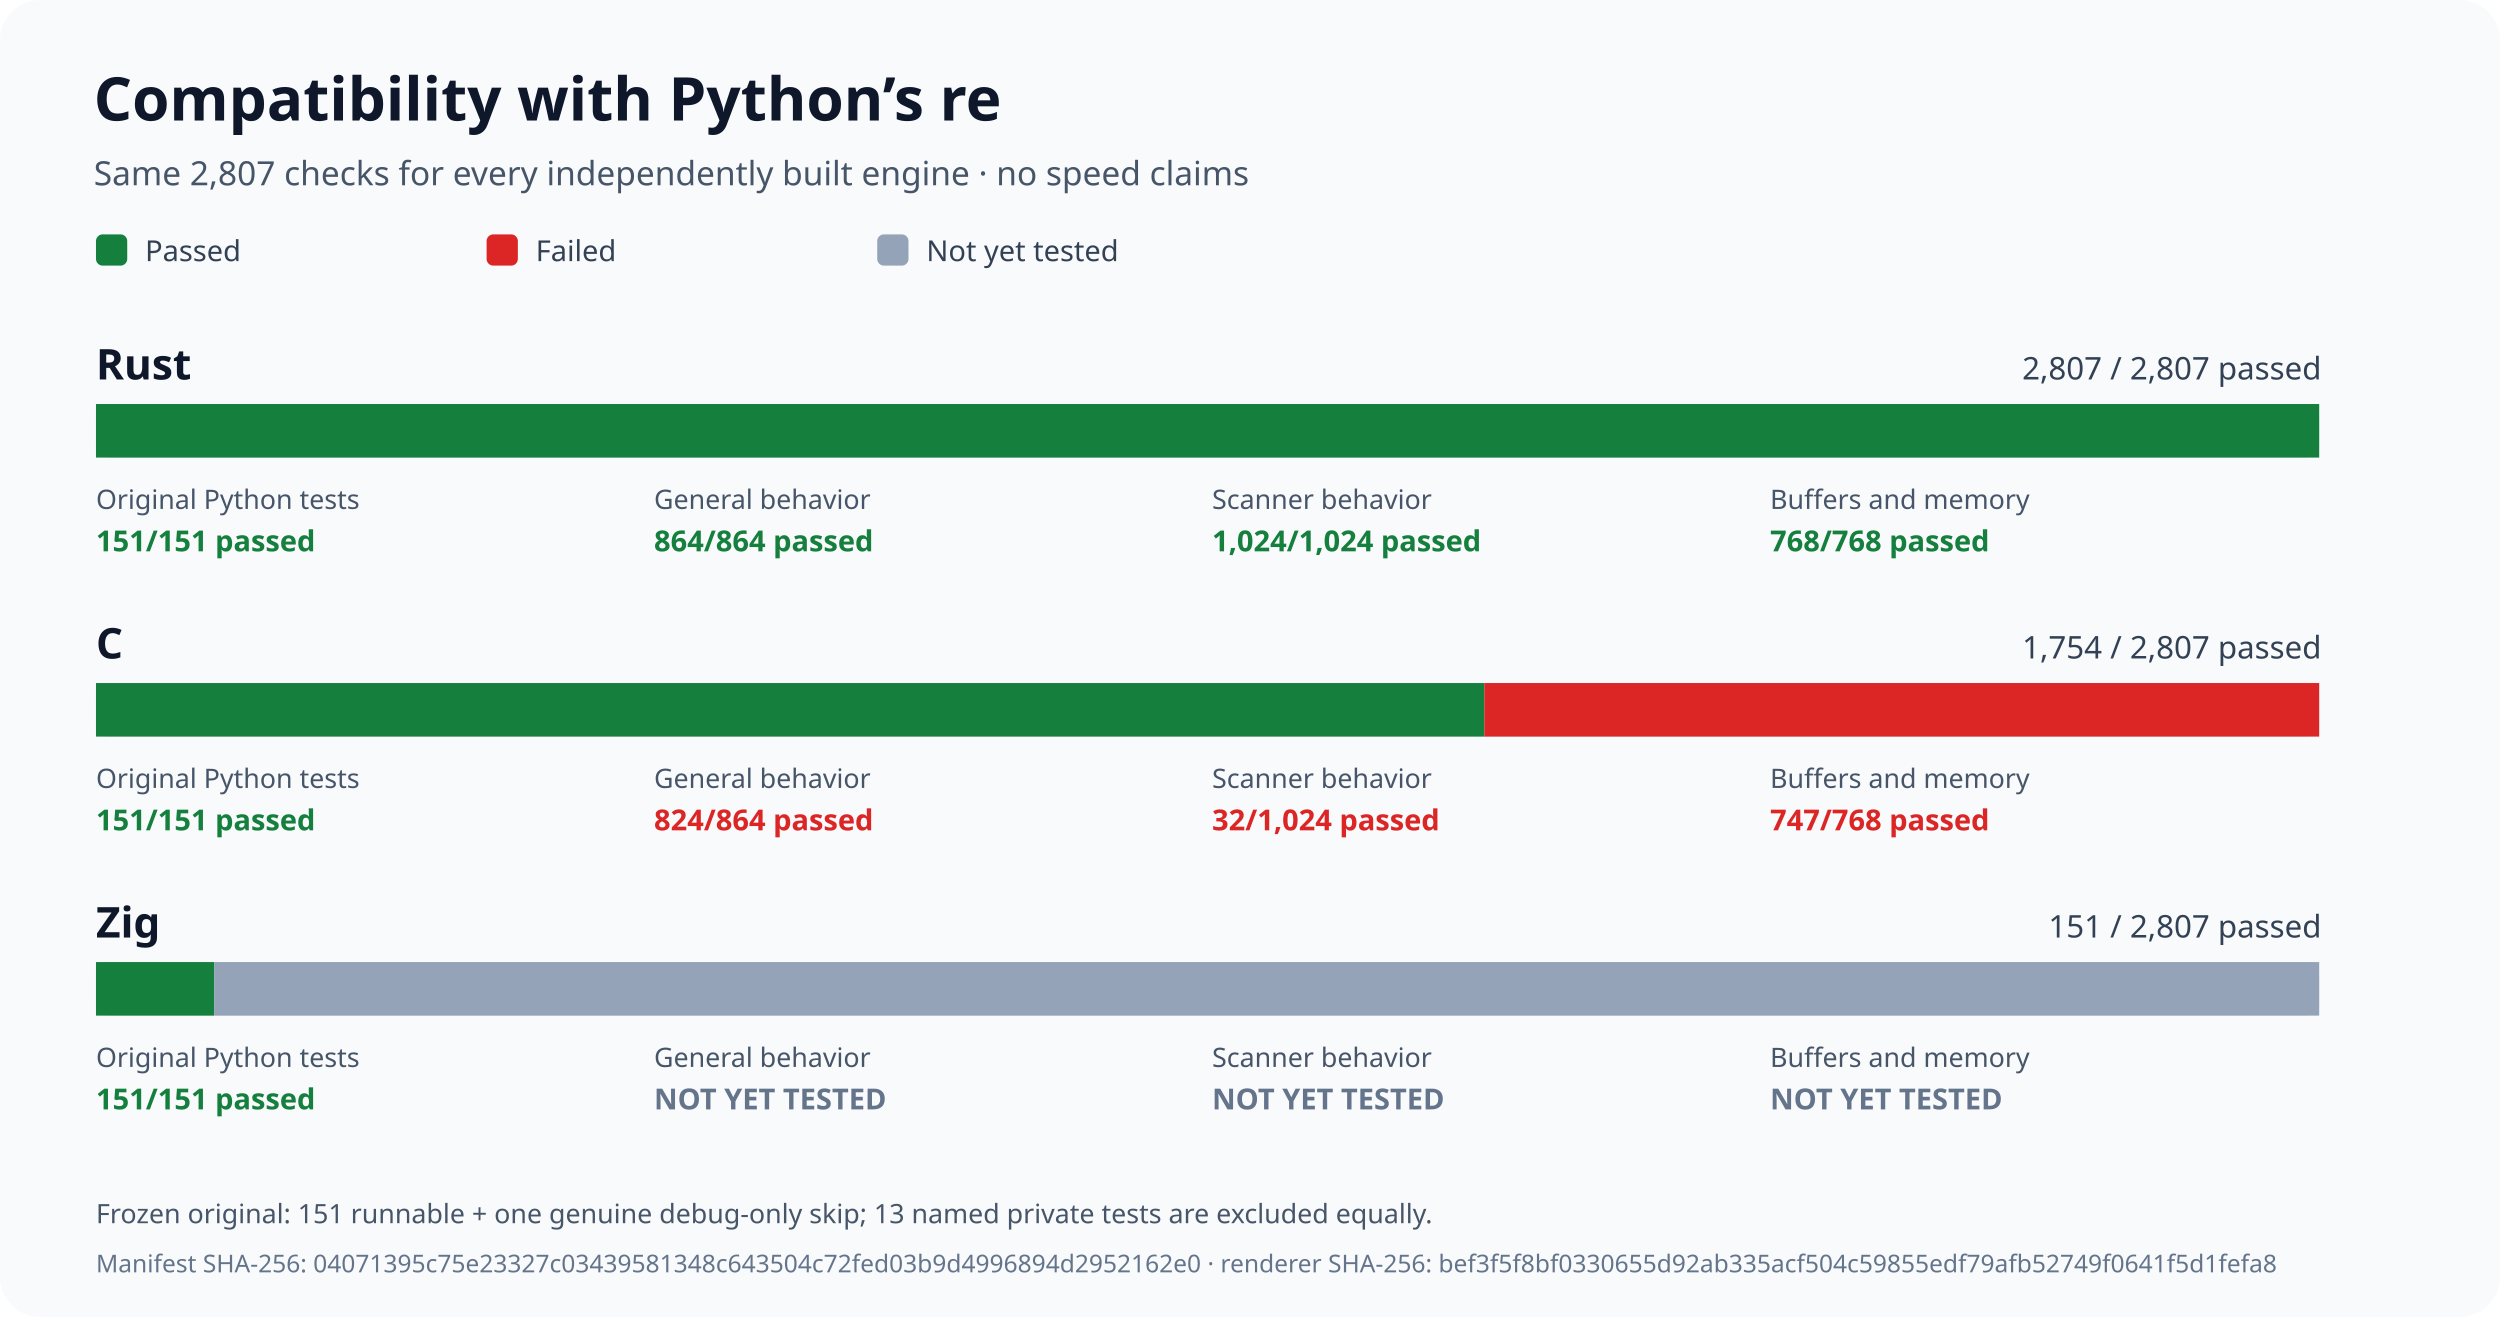
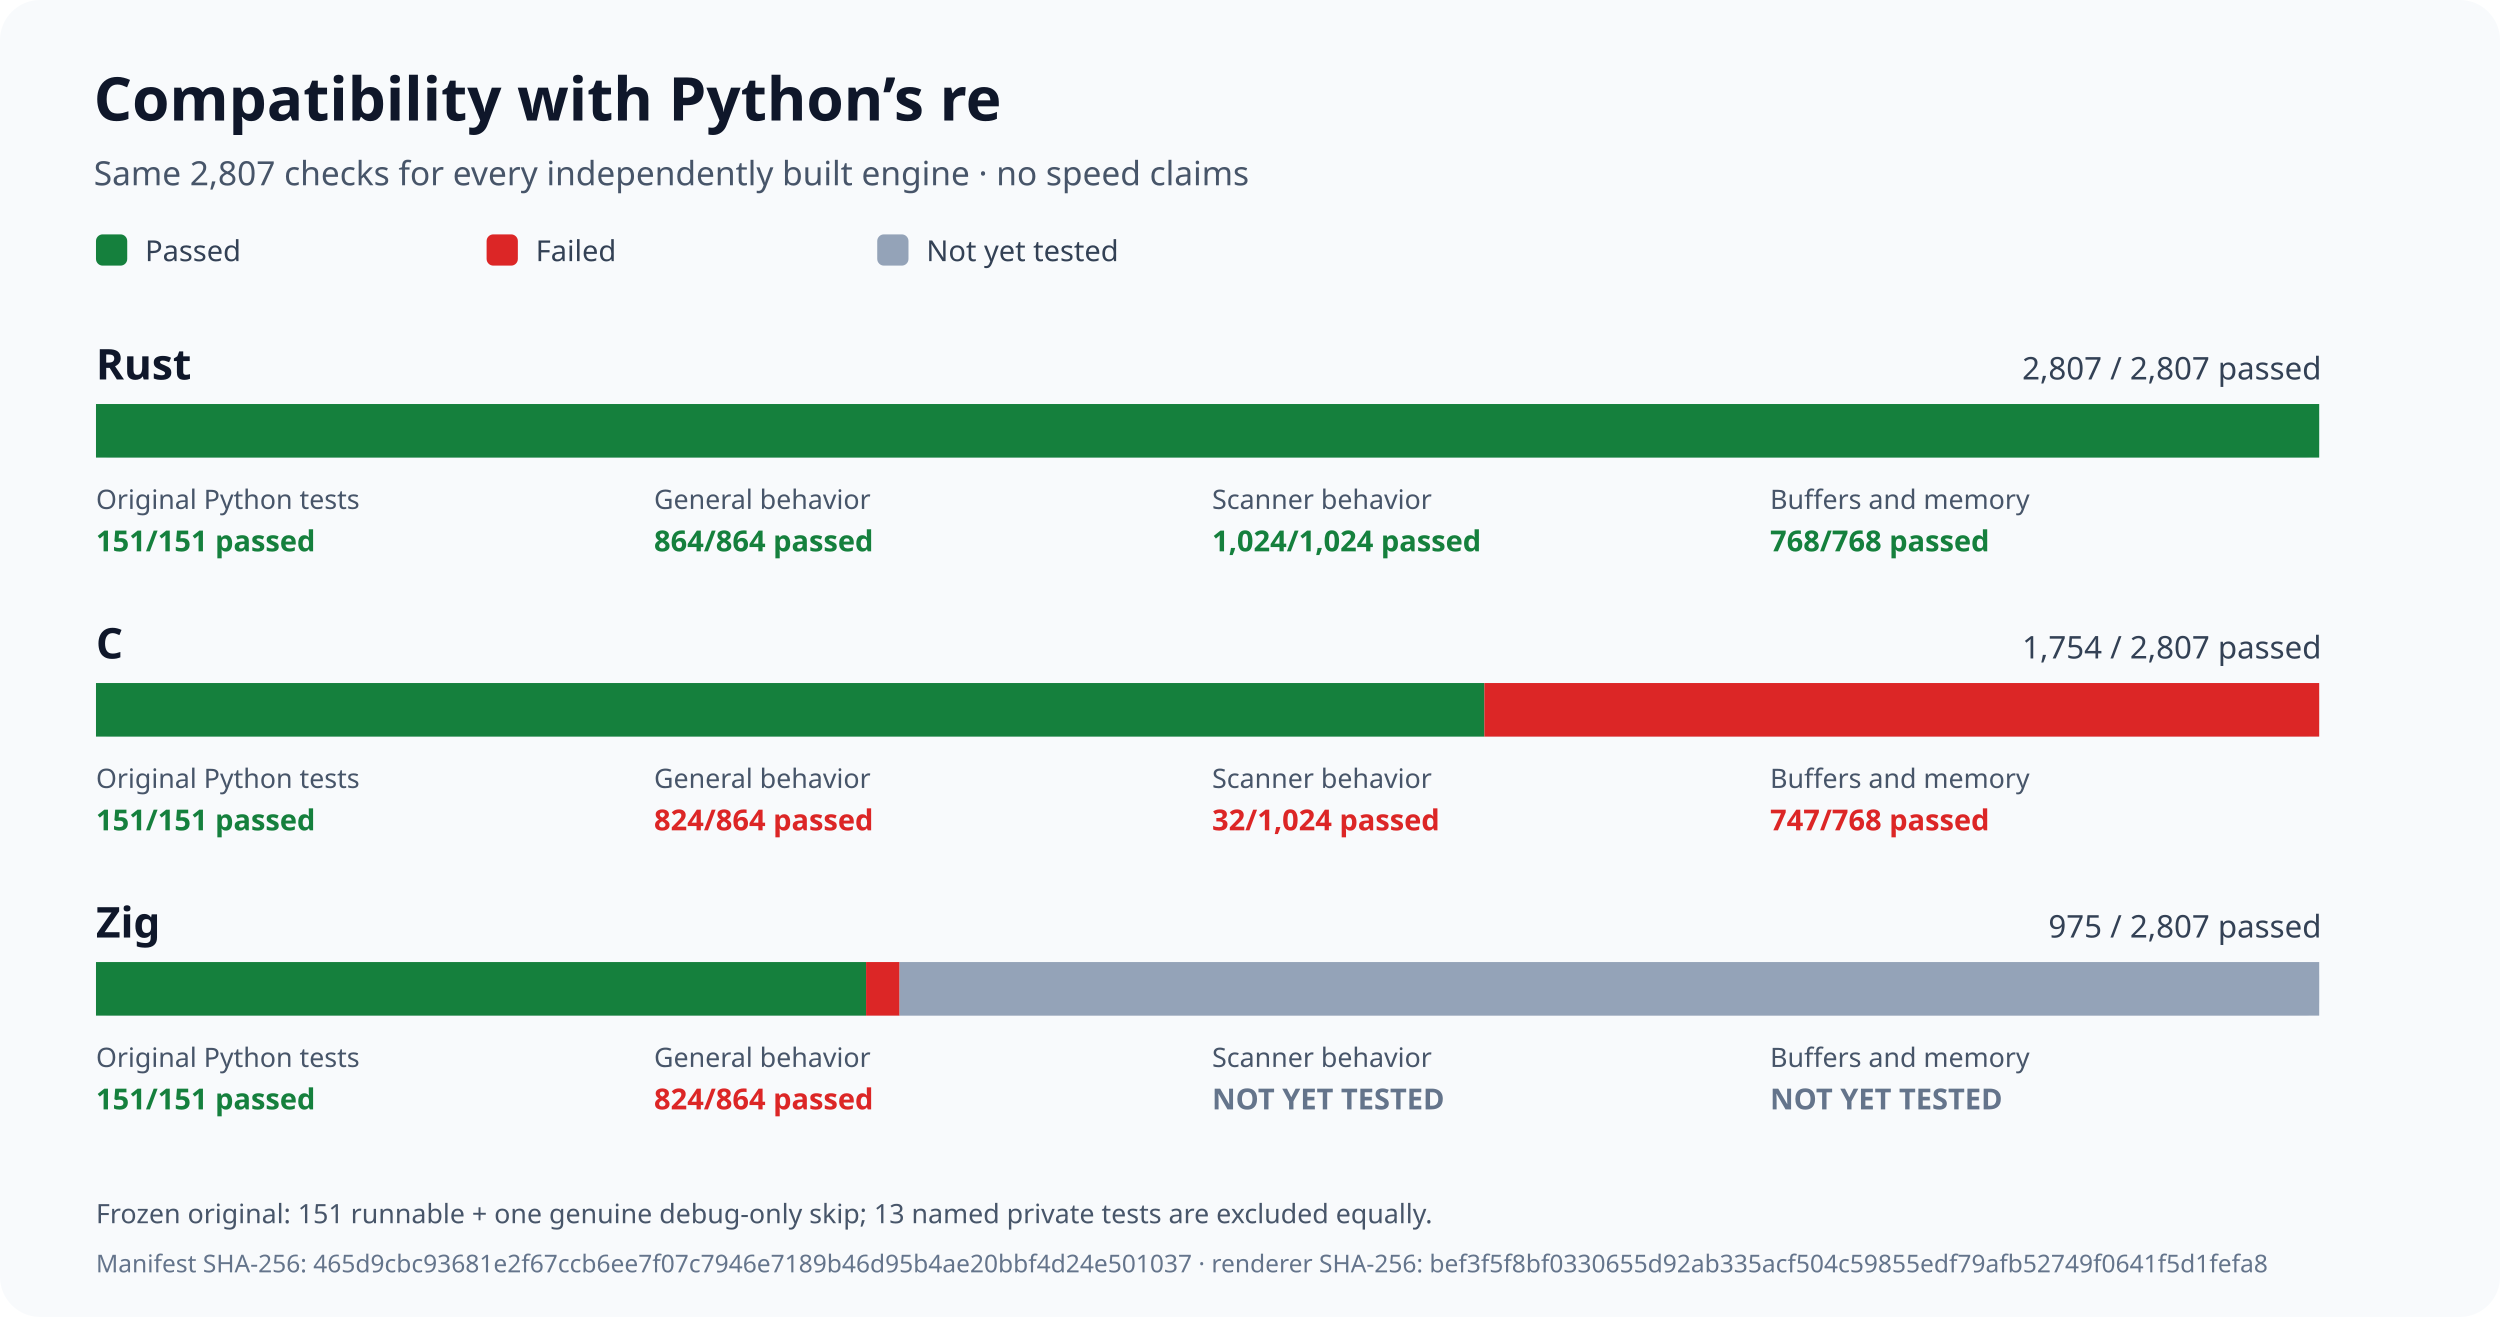
<svg xmlns="http://www.w3.org/2000/svg" width="1120" height="590" viewBox="0 0 1120 590" role="img" aria-labelledby="overview-title overview-desc">
  <rect width="1120" height="590" rx="18" fill="#f8fafc" />
  <text x="42" y="54" fill="#0f172a" font-family="system-ui,sans-serif" font-size="27" font-weight="700">Compatibility with Python’s re</text>
  <text x="42" y="83" fill="#475569" font-family="system-ui,sans-serif" font-size="15">Same 2,807 checks for every independently built engine · no speed claims</text>
  <rect x="43" y="105" width="14" height="14" rx="3" fill="#15803d" />
  <text x="65" y="117" fill="#334155" font-family="system-ui,sans-serif" font-size="13">Passed</text>
  <rect x="218" y="105" width="14" height="14" rx="3" fill="#dc2626" />
  <text x="240" y="117" fill="#334155" font-family="system-ui,sans-serif" font-size="13">Failed</text>
  <rect x="393" y="105" width="14" height="14" rx="3" fill="#94a3b8" />
  <text x="415" y="117" fill="#334155" font-family="system-ui,sans-serif" font-size="13">Not yet tested</text>
  <text x="43" y="170" fill="#0f172a" font-family="system-ui,sans-serif" font-size="19" font-weight="700">Rust</text>
  <text x="1040" y="170" fill="#334155" text-anchor="end" font-family="system-ui,sans-serif" font-size="14">2,807 / 2,807 passed</text>
  <rect x="43" y="181" width="996" height="24" rx="6" fill="#e2e8f0" />
  <rect x="43" y="181" width="996" height="24" fill="#15803d" />
  <text x="43" y="228" fill="#475569" font-family="system-ui,sans-serif" font-size="12">Original Python tests</text>
  <text x="43" y="247" fill="#15803d" font-family="system-ui,sans-serif" font-size="13" font-weight="600">151/151 passed</text>
  <text x="293" y="228" fill="#475569" font-family="system-ui,sans-serif" font-size="12">General behavior</text>
  <text x="293" y="247" fill="#15803d" font-family="system-ui,sans-serif" font-size="13" font-weight="600">864/864 passed</text>
  <text x="543" y="228" fill="#475569" font-family="system-ui,sans-serif" font-size="12">Scanner behavior</text>
  <text x="543" y="247" fill="#15803d" font-family="system-ui,sans-serif" font-size="13" font-weight="600">1,024/1,024 passed</text>
  <text x="793" y="228" fill="#475569" font-family="system-ui,sans-serif" font-size="12">Buffers and memory</text>
  <text x="793" y="247" fill="#15803d" font-family="system-ui,sans-serif" font-size="13" font-weight="600">768/768 passed</text>
  <text x="43" y="295" fill="#0f172a" font-family="system-ui,sans-serif" font-size="19" font-weight="700">C</text>
  <text x="1040" y="295" fill="#334155" text-anchor="end" font-family="system-ui,sans-serif" font-size="14">1,754 / 2,807 passed</text>
  <rect x="43" y="306" width="996" height="24" rx="6" fill="#e2e8f0" />
  <rect x="43" y="306" width="622" height="24" fill="#15803d" />
  <rect x="665" y="306" width="374" height="24" fill="#dc2626" />
  <text x="43" y="353" fill="#475569" font-family="system-ui,sans-serif" font-size="12">Original Python tests</text>
  <text x="43" y="372" fill="#15803d" font-family="system-ui,sans-serif" font-size="13" font-weight="600">151/151 passed</text>
  <text x="293" y="353" fill="#475569" font-family="system-ui,sans-serif" font-size="12">General behavior</text>
  <text x="293" y="372" fill="#dc2626" font-family="system-ui,sans-serif" font-size="13" font-weight="600">824/864 passed</text>
  <text x="543" y="353" fill="#475569" font-family="system-ui,sans-serif" font-size="12">Scanner behavior</text>
  <text x="543" y="372" fill="#dc2626" font-family="system-ui,sans-serif" font-size="13" font-weight="600">32/1,024 passed</text>
  <text x="793" y="353" fill="#475569" font-family="system-ui,sans-serif" font-size="12">Buffers and memory</text>
  <text x="793" y="372" fill="#dc2626" font-family="system-ui,sans-serif" font-size="13" font-weight="600">747/768 passed</text>
  <text x="43" y="420" fill="#0f172a" font-family="system-ui,sans-serif" font-size="19" font-weight="700">Zig</text>
-   <text x="1040" y="420" fill="#334155" text-anchor="end" font-family="system-ui,sans-serif" font-size="14">151 / 2,807 passed</text>
+   <text x="1040" y="420" fill="#334155" text-anchor="end" font-family="system-ui,sans-serif" font-size="14">975 / 2,807 passed</text>
  <rect x="43" y="431" width="996" height="24" rx="6" fill="#e2e8f0" />
-   <rect x="43" y="431" width="53" height="24" fill="#15803d" />
-   <rect x="96" y="431" width="943" height="24" fill="#94a3b8" />
+   <rect x="43" y="431" width="345" height="24" fill="#15803d" />
+   <rect x="388" y="431" width="15" height="24" fill="#dc2626" />
+   <rect x="403" y="431" width="636" height="24" fill="#94a3b8" />
  <text x="43" y="478" fill="#475569" font-family="system-ui,sans-serif" font-size="12">Original Python tests</text>
  <text x="43" y="497" fill="#15803d" font-family="system-ui,sans-serif" font-size="13" font-weight="600">151/151 passed</text>
  <text x="293" y="478" fill="#475569" font-family="system-ui,sans-serif" font-size="12">General behavior</text>
-   <text x="293" y="497" fill="#64748b" font-family="system-ui,sans-serif" font-size="13" font-weight="600">NOT YET TESTED</text>
+   <text x="293" y="497" fill="#dc2626" font-family="system-ui,sans-serif" font-size="13" font-weight="600">824/864 passed</text>
  <text x="543" y="478" fill="#475569" font-family="system-ui,sans-serif" font-size="12">Scanner behavior</text>
  <text x="543" y="497" fill="#64748b" font-family="system-ui,sans-serif" font-size="13" font-weight="600">NOT YET TESTED</text>
  <text x="793" y="478" fill="#475569" font-family="system-ui,sans-serif" font-size="12">Buffers and memory</text>
  <text x="793" y="497" fill="#64748b" font-family="system-ui,sans-serif" font-size="13" font-weight="600">NOT YET TESTED</text>
  <text x="43" y="548" fill="#475569" font-family="system-ui,sans-serif" font-size="12">Frozen original: 151 runnable + one genuine debug-only skip; 13 named private tests are excluded equally.</text>
-   <text x="43" y="570" fill="#64748b" font-family="system-ui,sans-serif" font-size="11">Manifest SHA-256: 04071395c75e23327c03439581348c643504c72fed03b9d4996894d2952162e0 · renderer SHA-256: bef3f5f8bf0330655d92ab335acf504c59855edf79afb52749f0641f5d1fefa8</text>
+   <text x="43" y="570" fill="#64748b" font-family="system-ui,sans-serif" font-size="11">Manifest SHA-256: 465d9cbc93681e2f67ccb6ee7f07c7946e7189b46d95b4ae20bbf4d24e501037 · renderer SHA-256: bef3f5f8bf0330655d92ab335acf504c59855edf79afb52749f0641f5d1fefa8</text>
</svg>
